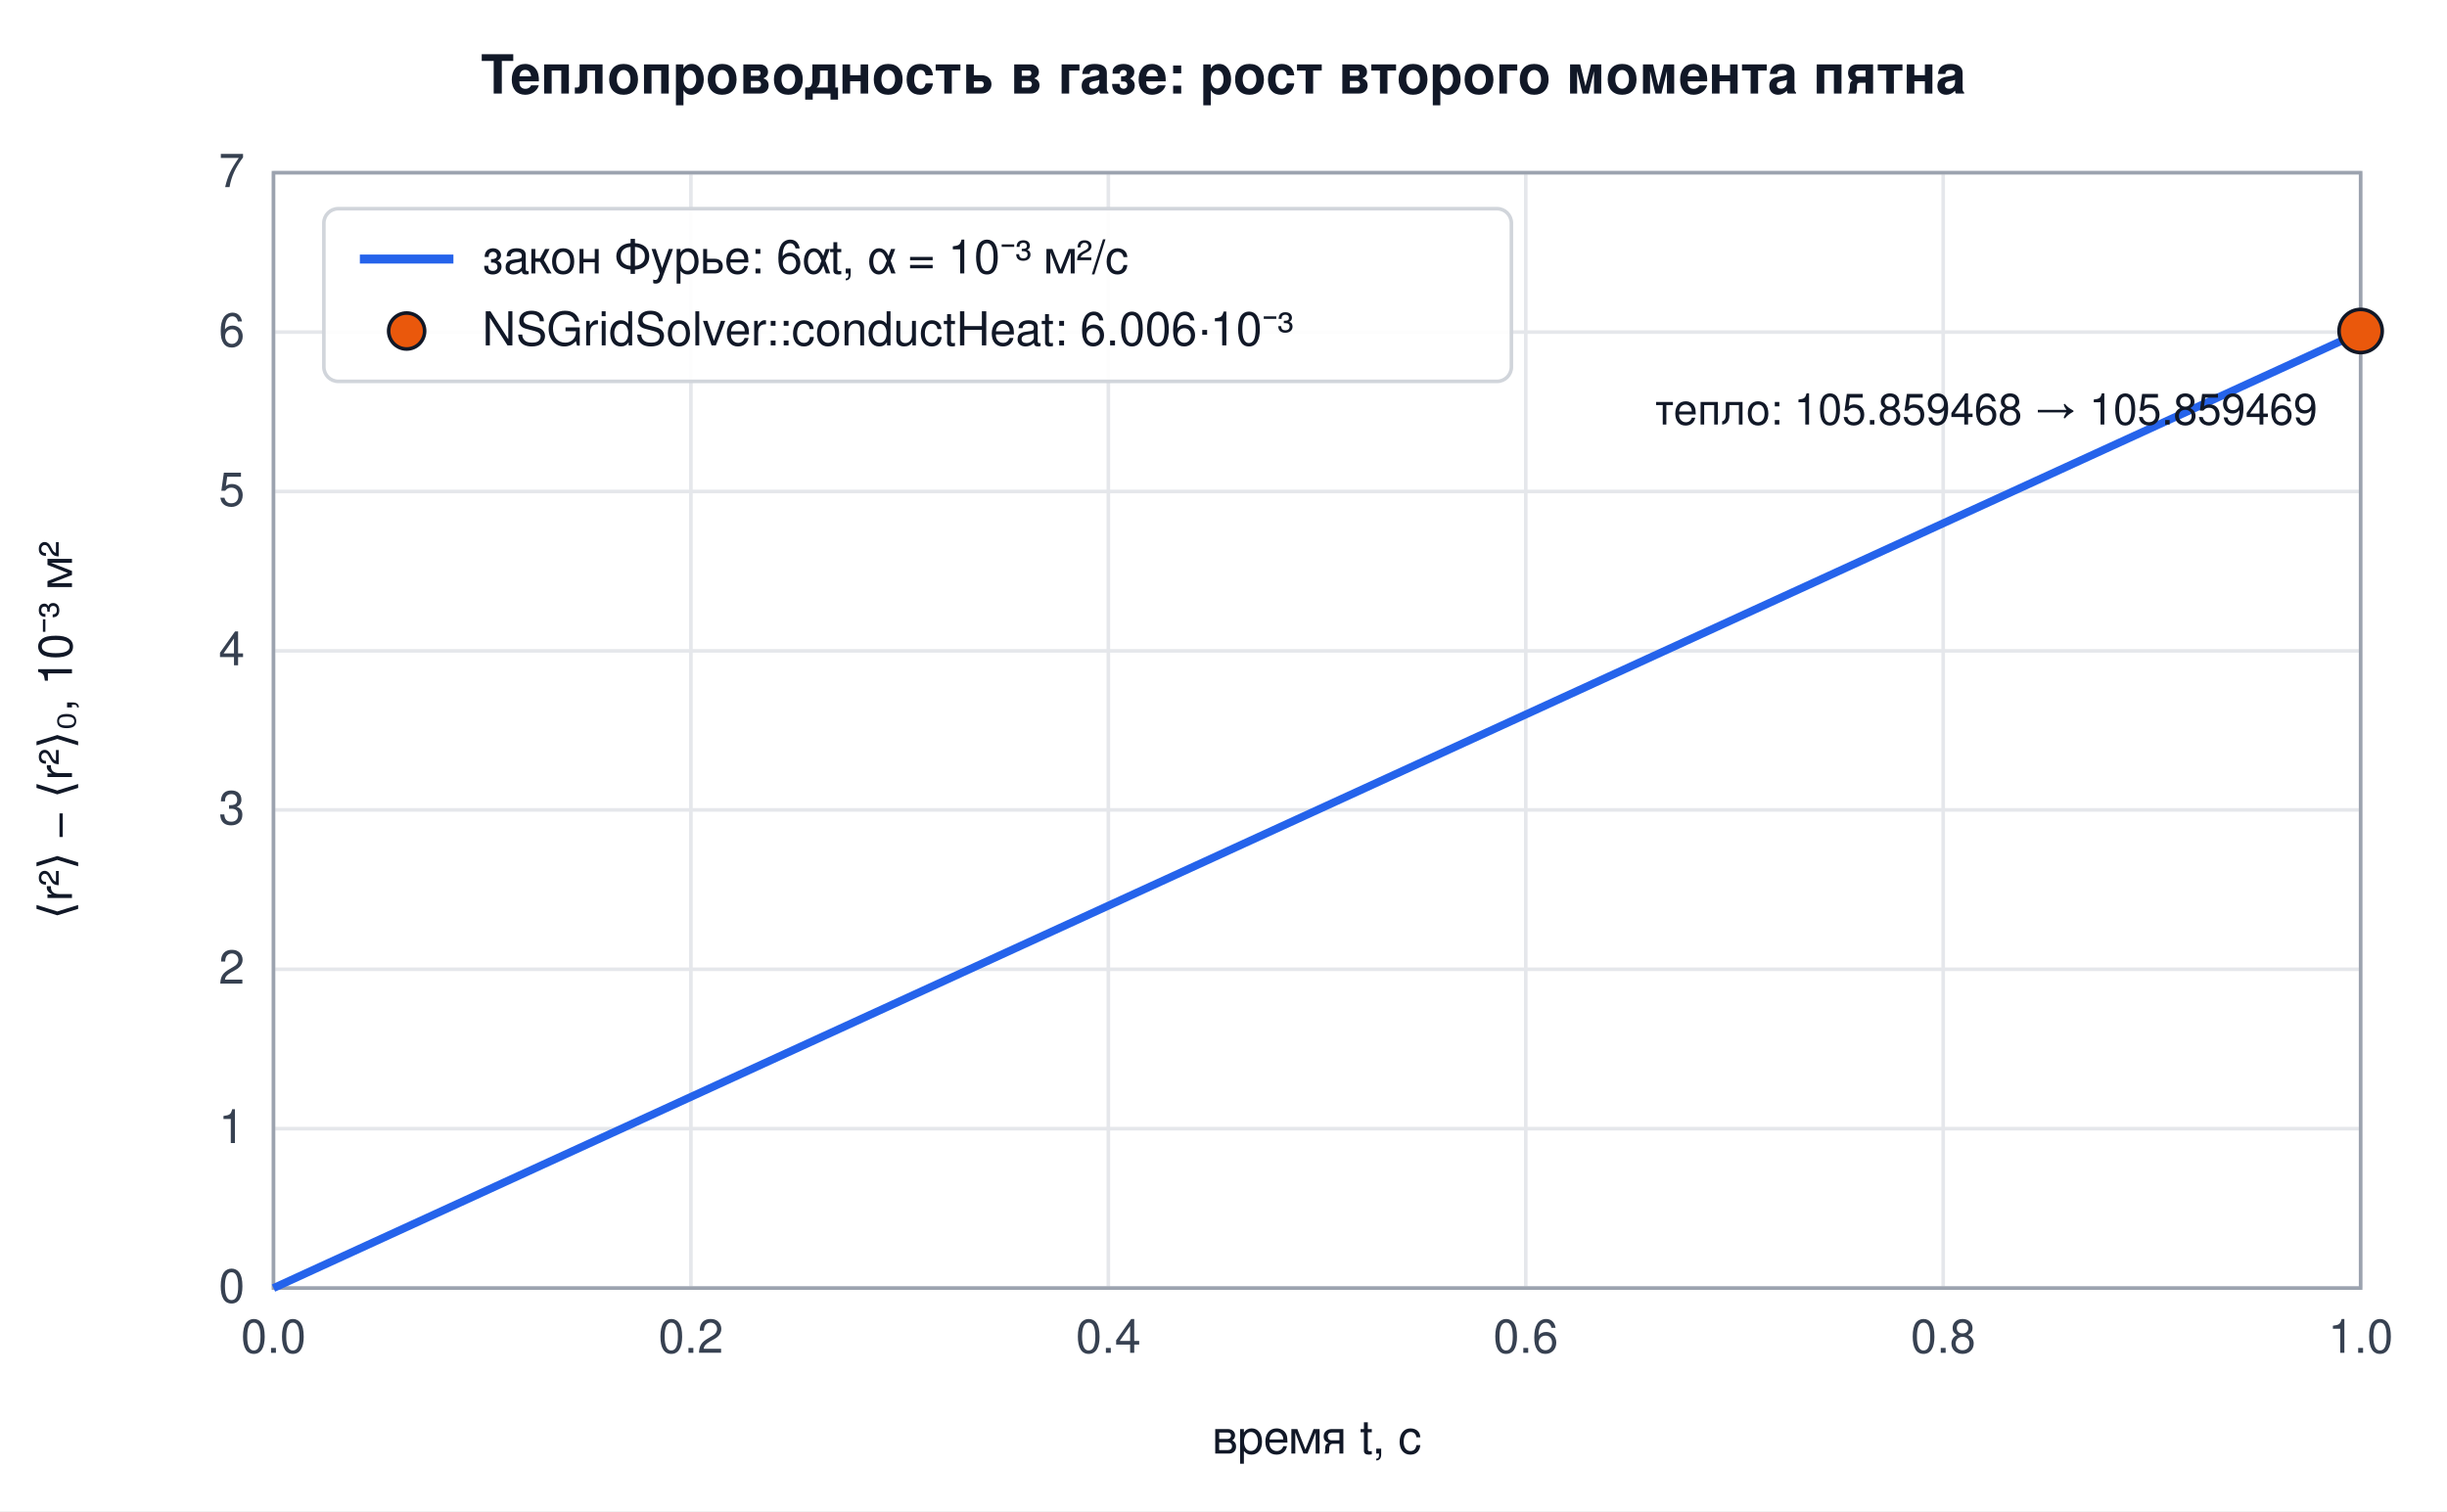
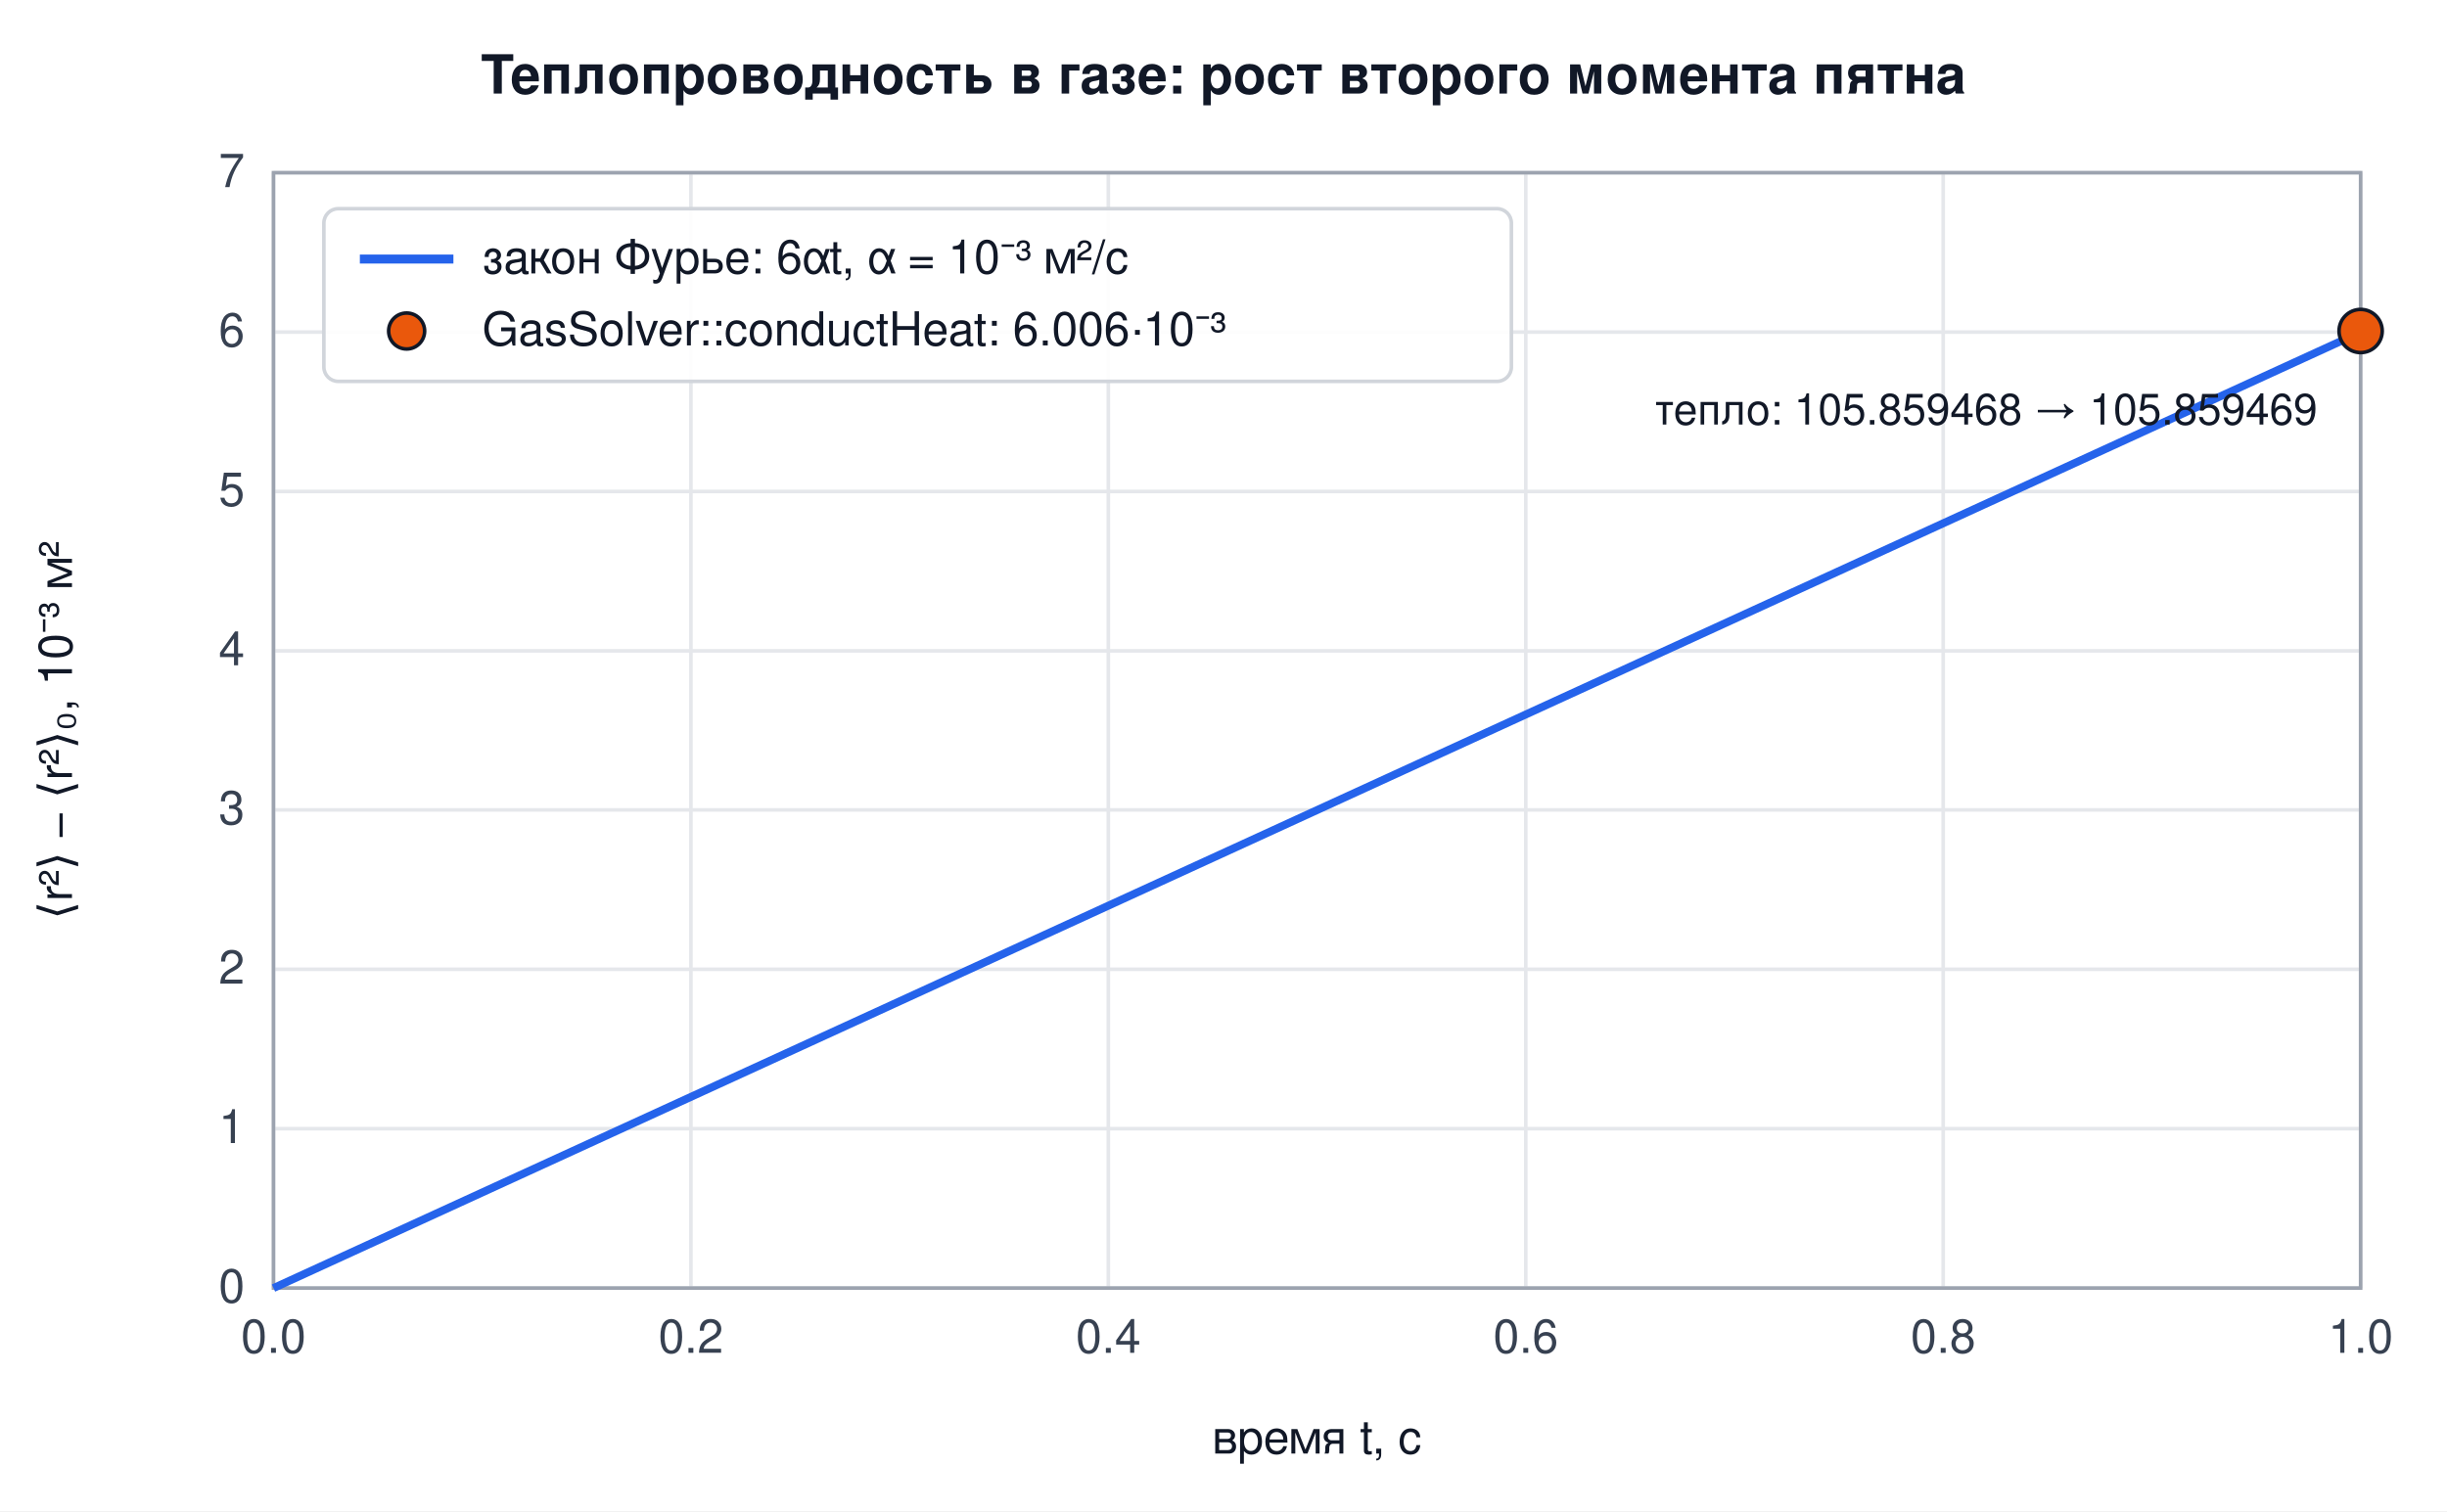
<svg xmlns="http://www.w3.org/2000/svg" viewBox="0 0 680 420" width="680" height="420" font-family="Segoe UI, Helvetica, Arial, sans-serif" font-size="13">
  <rect width="680" height="420" fill="#ffffff" />
  <text x="340" y="26" text-anchor="middle" font-size="15" font-weight="600" fill="#111827">Теплопроводность в газе: рост второго момента пятна</text>
  <line x1="76" y1="48" x2="76" y2="358" stroke="#e5e7eb" />
  <text x="76" y="376" text-anchor="middle" fill="#374151">0.0</text>
  <line x1="192" y1="48" x2="192" y2="358" stroke="#e5e7eb" />
  <text x="192" y="376" text-anchor="middle" fill="#374151">0.2</text>
  <line x1="308" y1="48" x2="308" y2="358" stroke="#e5e7eb" />
  <text x="308" y="376" text-anchor="middle" fill="#374151">0.4</text>
  <line x1="424" y1="48" x2="424" y2="358" stroke="#e5e7eb" />
  <text x="424" y="376" text-anchor="middle" fill="#374151">0.6</text>
  <line x1="540" y1="48" x2="540" y2="358" stroke="#e5e7eb" />
  <text x="540" y="376" text-anchor="middle" fill="#374151">0.8</text>
  <line x1="656" y1="48" x2="656" y2="358" stroke="#e5e7eb" />
  <text x="656" y="376" text-anchor="middle" fill="#374151">1.0</text>
  <line x1="76" y1="358" x2="656" y2="358" stroke="#e5e7eb" />
  <text x="68" y="362" text-anchor="end" fill="#374151">0</text>
  <line x1="76" y1="313.7" x2="656" y2="313.7" stroke="#e5e7eb" />
  <text x="68" y="317.7" text-anchor="end" fill="#374151">1</text>
  <line x1="76" y1="269.4" x2="656" y2="269.4" stroke="#e5e7eb" />
  <text x="68" y="273.4" text-anchor="end" fill="#374151">2</text>
  <line x1="76" y1="225.1" x2="656" y2="225.1" stroke="#e5e7eb" />
  <text x="68" y="229.1" text-anchor="end" fill="#374151">3</text>
  <line x1="76" y1="180.9" x2="656" y2="180.9" stroke="#e5e7eb" />
  <text x="68" y="184.9" text-anchor="end" fill="#374151">4</text>
  <line x1="76" y1="136.6" x2="656" y2="136.6" stroke="#e5e7eb" />
  <text x="68" y="140.6" text-anchor="end" fill="#374151">5</text>
  <line x1="76" y1="92.3" x2="656" y2="92.3" stroke="#e5e7eb" />
  <text x="68" y="96.3" text-anchor="end" fill="#374151">6</text>
  <line x1="76" y1="48" x2="656" y2="48" stroke="#e5e7eb" />
  <text x="68" y="52" text-anchor="end" fill="#374151">7</text>
  <rect x="76" y="48" width="580" height="310" fill="none" stroke="#9ca3af" />
  <text x="366" y="404" text-anchor="middle" fill="#111827">время t, с</text>
  <text transform="translate(20 203) rotate(-90)" text-anchor="middle" fill="#111827">⟨r²⟩ − ⟨r²⟩₀, 10⁻³ м²</text>
  <polyline fill="none" stroke="#2563eb" stroke-width="2.2" points="76,358 656,92.3" />
  <circle cx="656" cy="92" r="6" fill="#ea580c" stroke="#111827" />
  <text x="656" y="92" dx="-12" dy="26" text-anchor="end" fill="#111827" font-size="12">тепло: 105.859468 → 105.859469</text>
  <rect x="90" y="58" width="330" height="48" fill="#ffffff" fill-opacity="0.92" stroke="#d1d5db" rx="4" />
  <line x1="100" y1="72" x2="126" y2="72" stroke="#2563eb" stroke-width="2.5" />
  <text x="134" y="76" fill="#111827">закон Фурье: 6αt, α = 10⁻³ м²/с</text>
  <circle cx="113" cy="92" r="5" fill="#ea580c" stroke="#111827" />
-   <text x="134" y="96" fill="#111827">NSGridSolver::conductHeat: 6.006·10⁻³</text>
+   <text x="134" y="96" fill="#111827">GasSolver::conductHeat: 6.006·10⁻³</text>
</svg>
